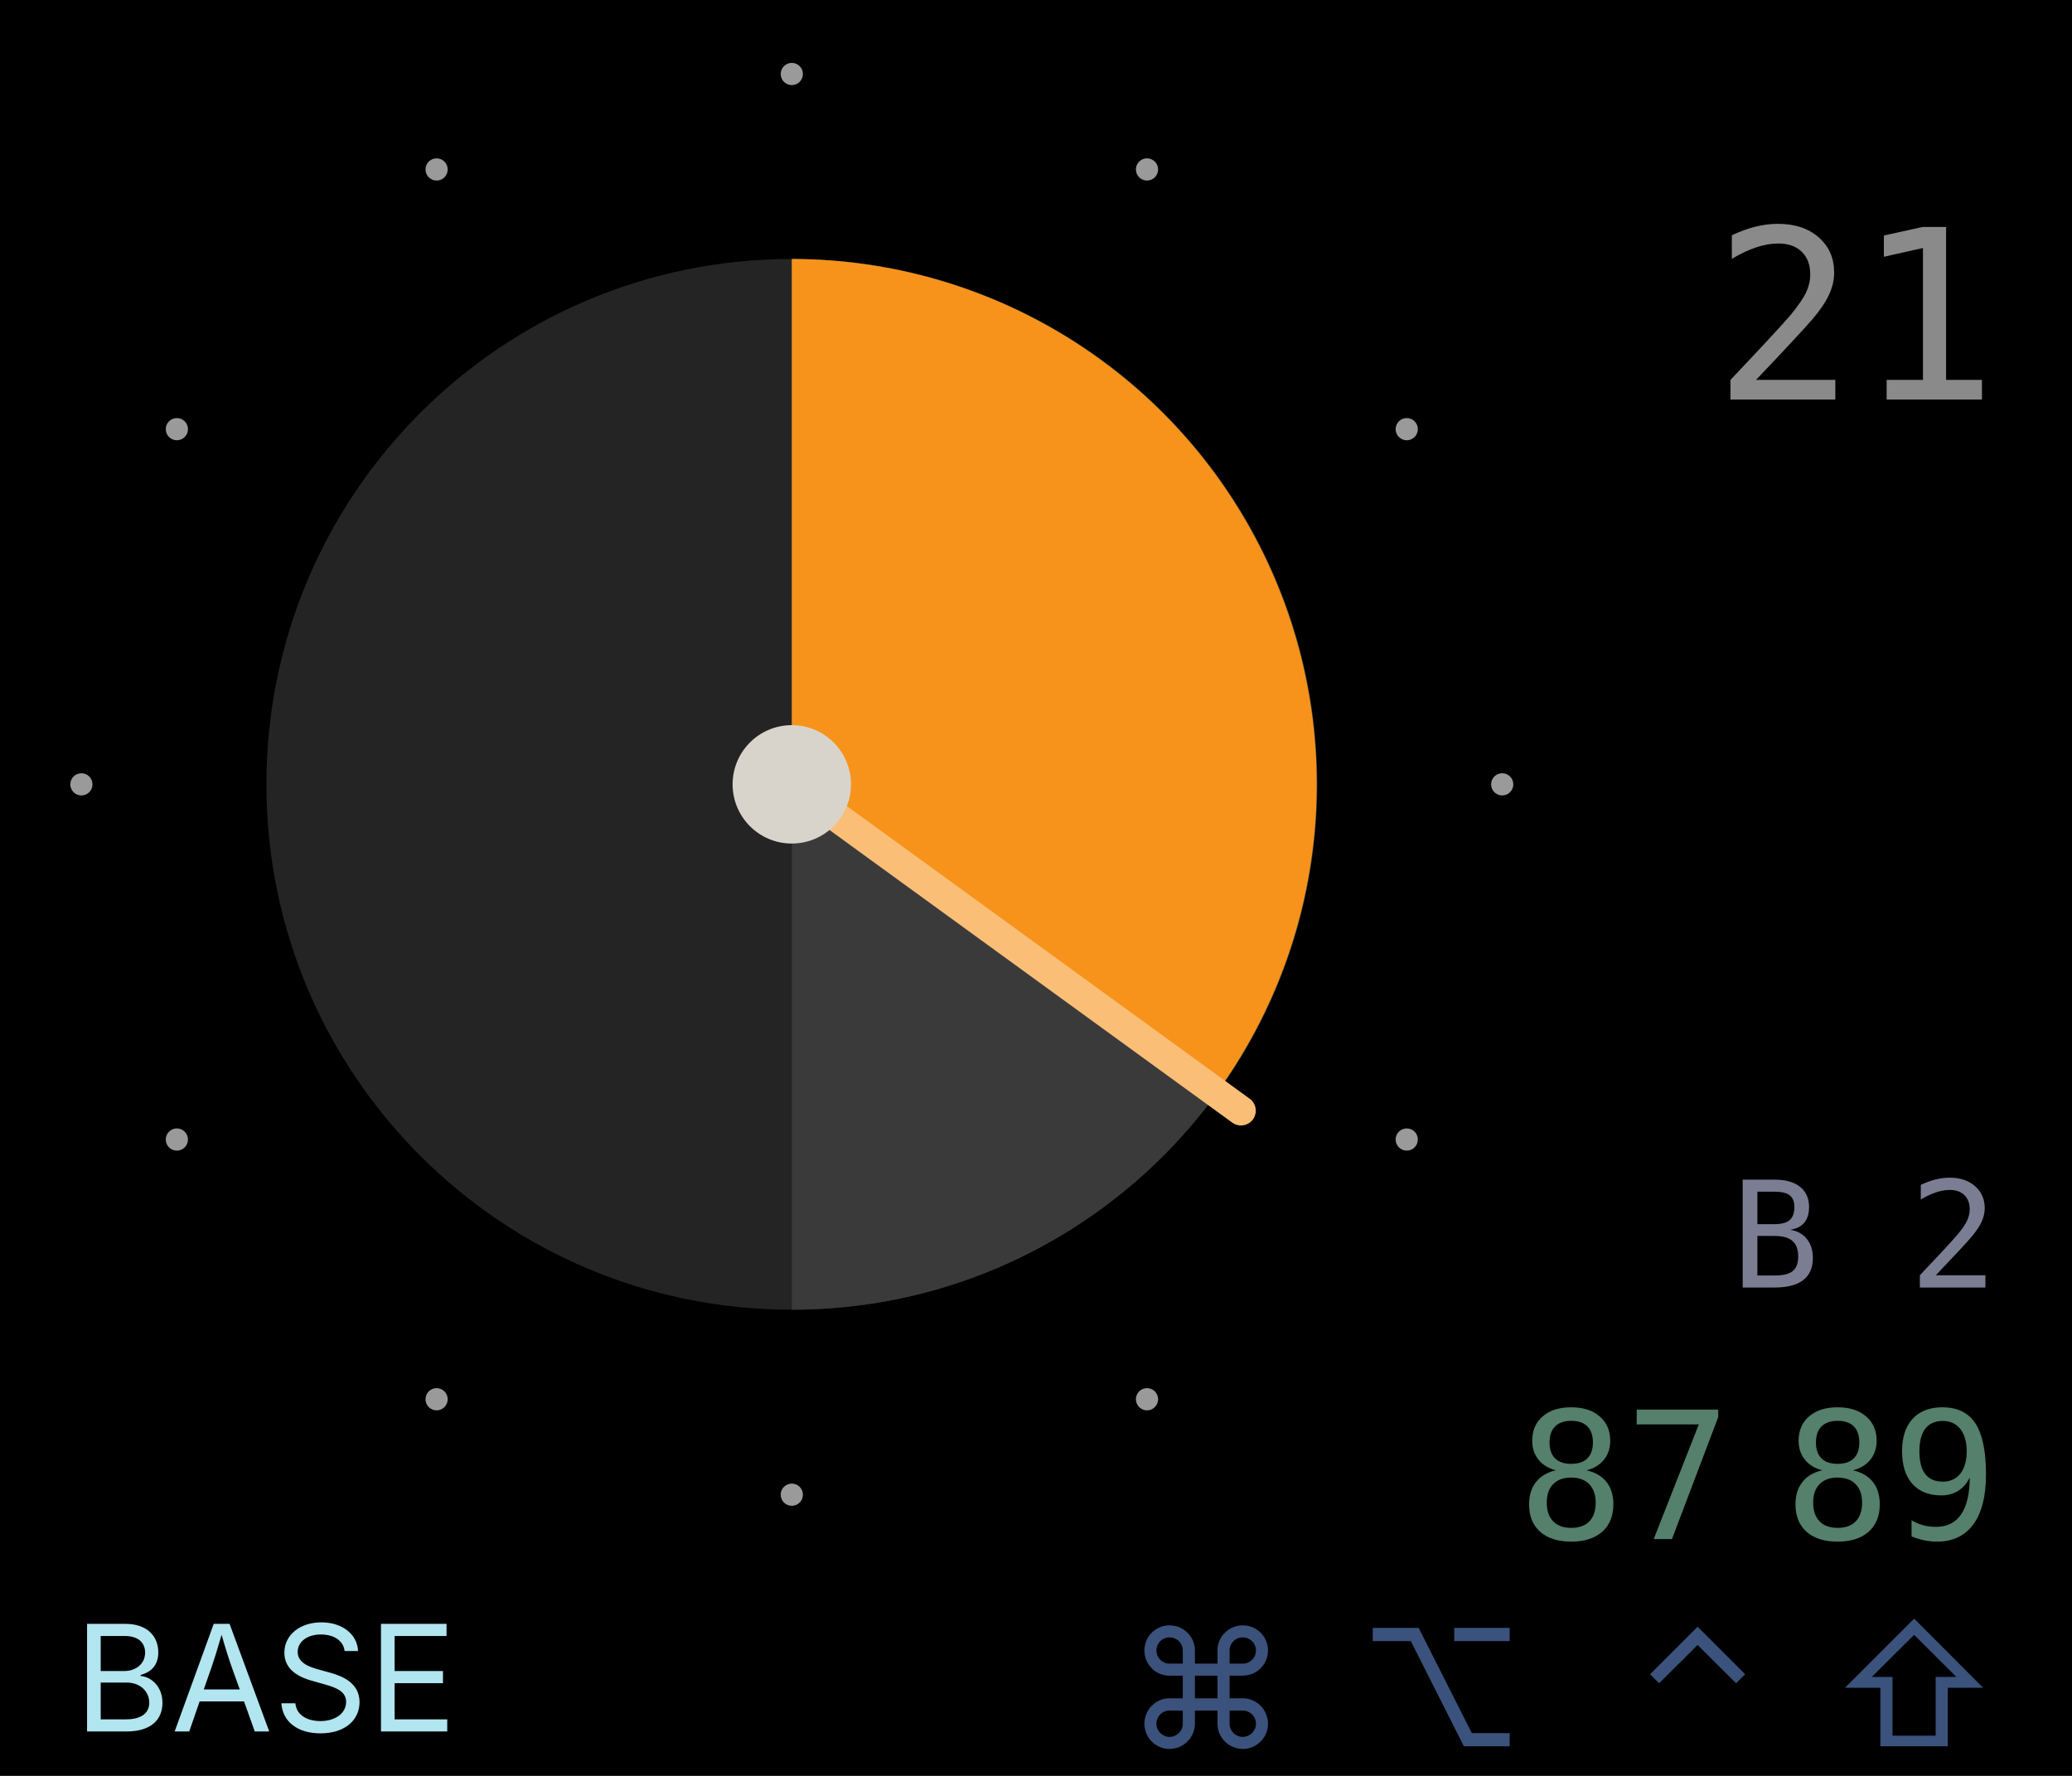
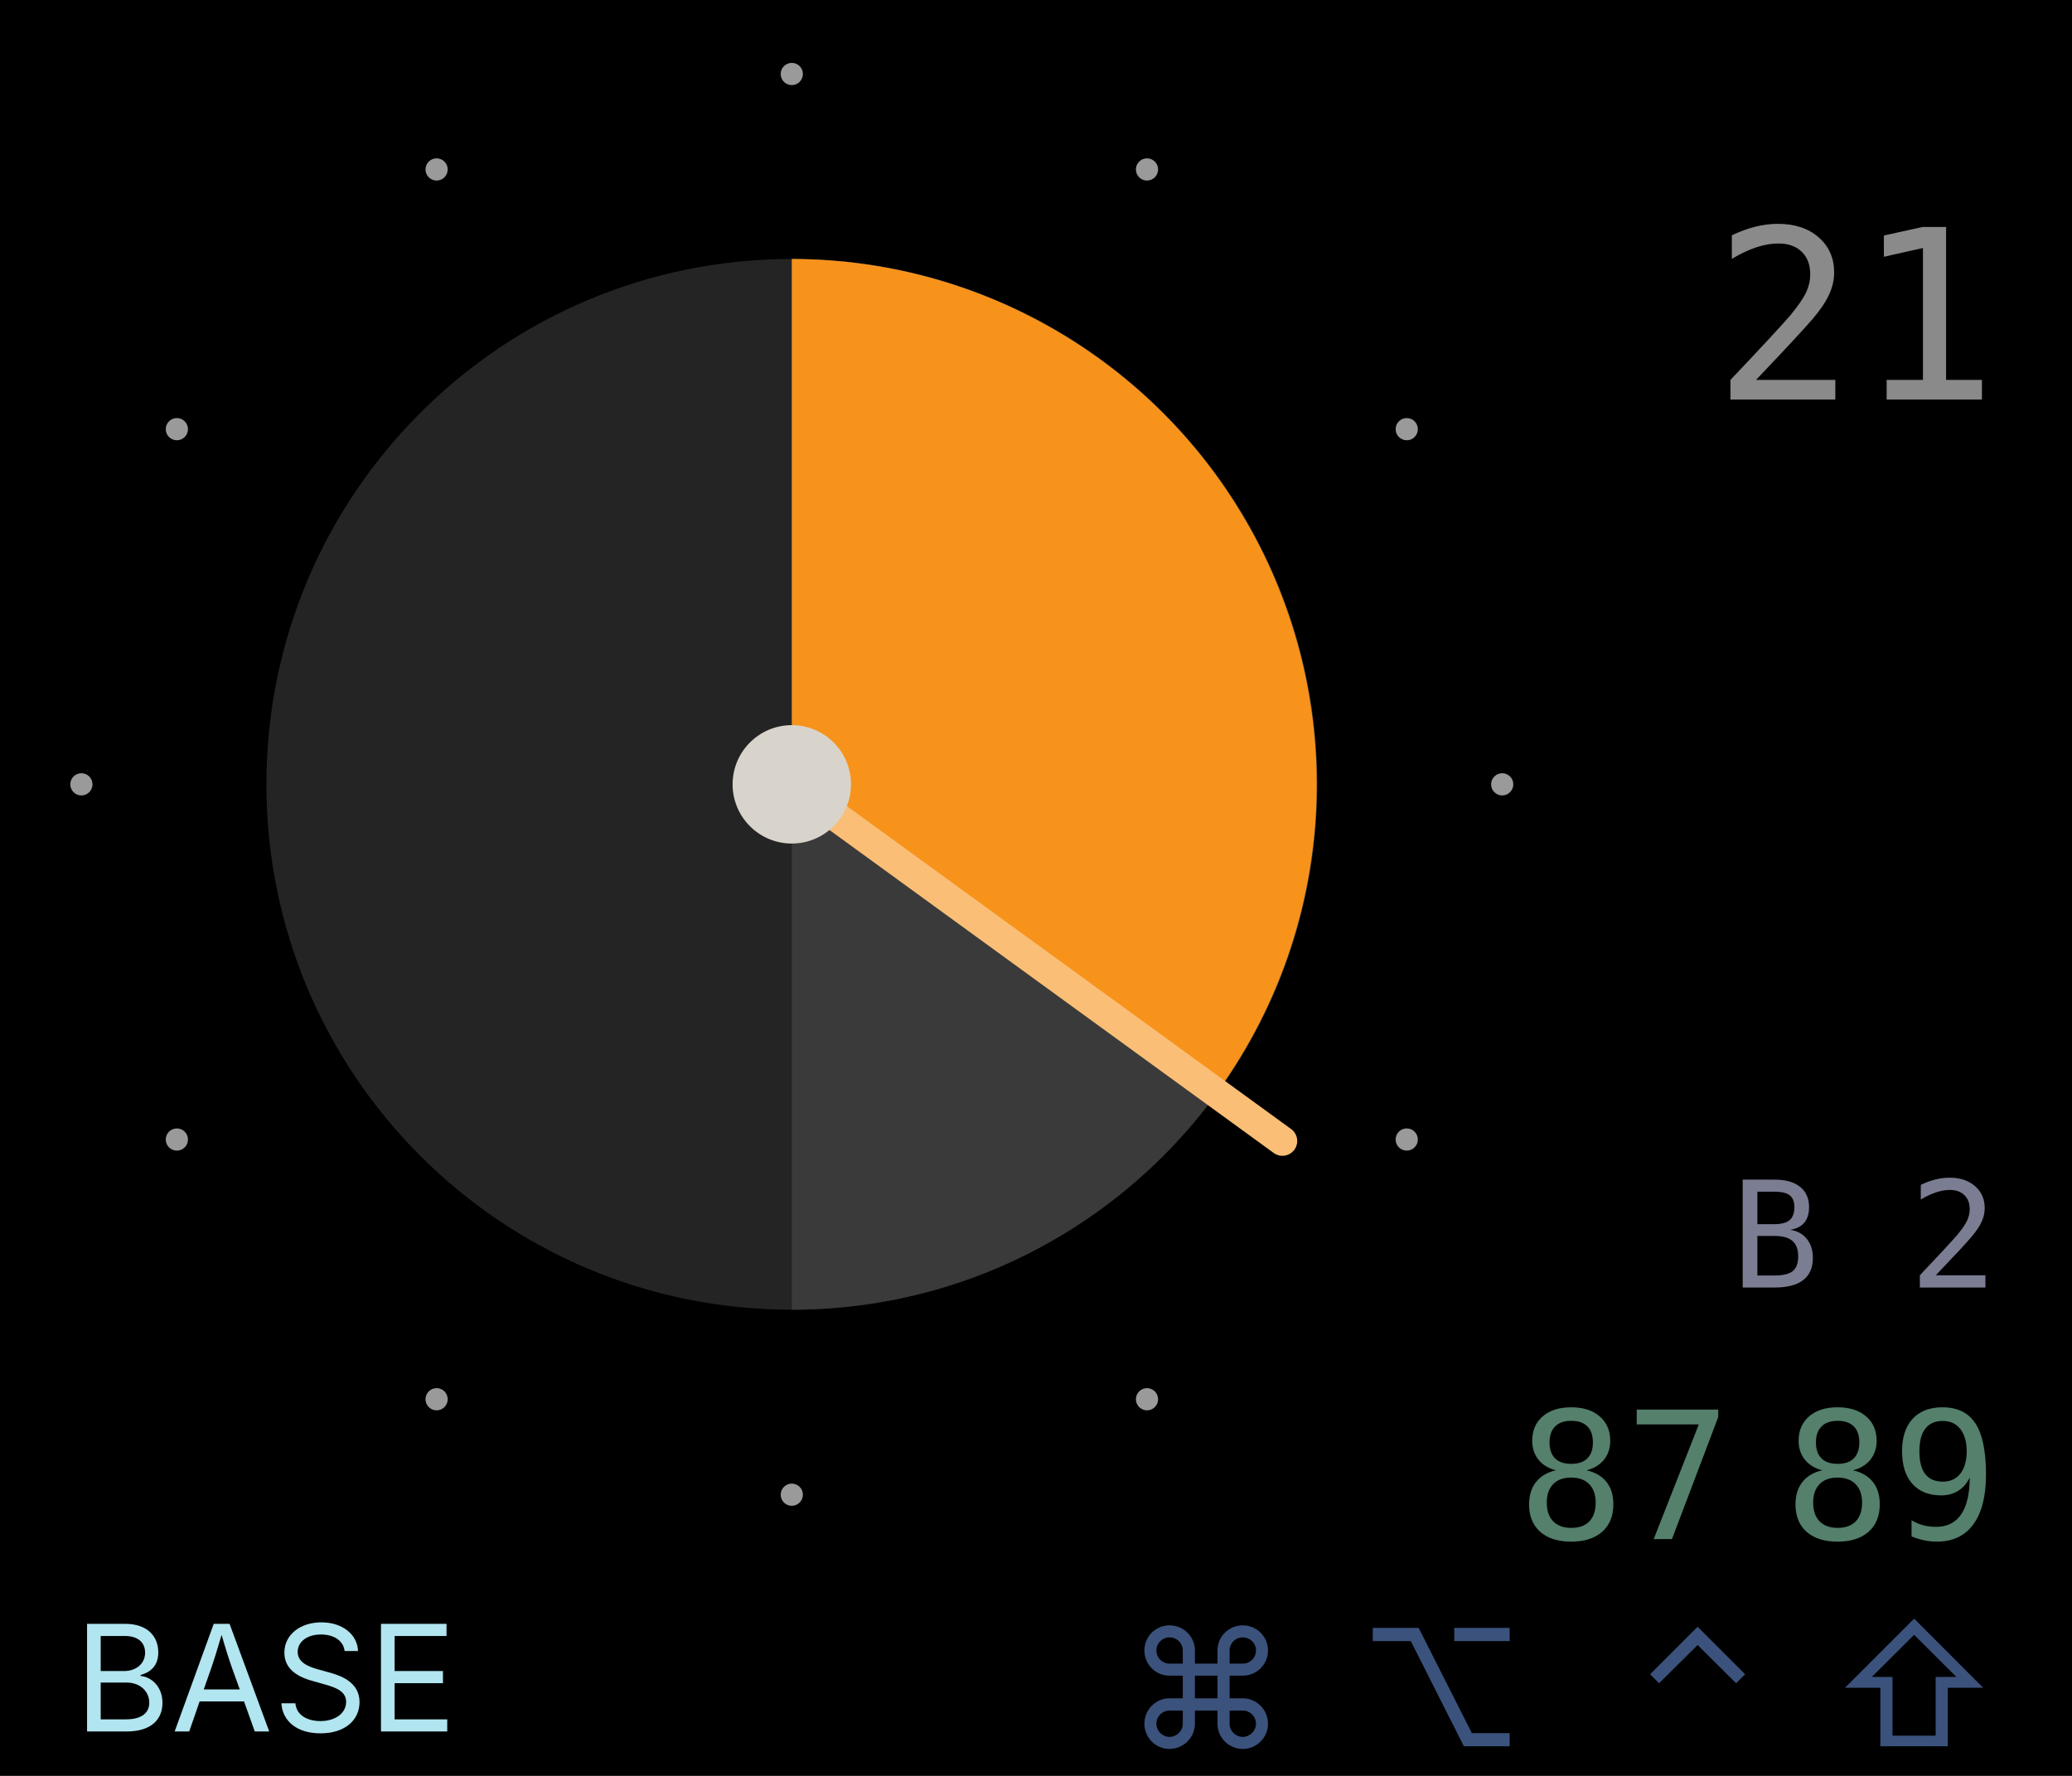
<svg xmlns="http://www.w3.org/2000/svg" width="560" height="480" viewBox="0 0 280 240" role="img" aria-label="Dial layout, 21 minutes remaining of a 60 minute face">
  <rect width="280" height="240" fill="#000000" />
  <circle cx="107.0" cy="10.0" r="1.5" fill="#9a9a9a" />
  <circle cx="155.0" cy="22.9" r="1.5" fill="#9a9a9a" />
  <circle cx="190.1" cy="58.0" r="1.5" fill="#9a9a9a" />
  <circle cx="203.0" cy="106.0" r="1.5" fill="#9a9a9a" />
  <circle cx="190.1" cy="154.0" r="1.5" fill="#9a9a9a" />
  <circle cx="155.0" cy="189.1" r="1.5" fill="#9a9a9a" />
  <circle cx="107.0" cy="202.0" r="1.5" fill="#9a9a9a" />
  <circle cx="59.0" cy="189.1" r="1.5" fill="#9a9a9a" />
  <circle cx="23.9" cy="154.0" r="1.5" fill="#9a9a9a" />
  <circle cx="11.0" cy="106.0" r="1.5" fill="#9a9a9a" />
  <circle cx="23.9" cy="58.0" r="1.5" fill="#9a9a9a" />
  <circle cx="59.0" cy="22.9" r="1.5" fill="#9a9a9a" />
  <circle cx="107" cy="106" r="71" fill="#242424" />
  <path d="M 107 106 L 107 35 A 71 71 0 0 1 107.0 177.0 Z" fill="#3a3a3a" />
  <path d="M 107 106 L 107 35 A 71 71 0 0 1 164.4 147.7 Z" fill="#f7931b" />
-   <line x1="107" y1="106" x2="167.7" y2="150.1" stroke="#fabe76" stroke-width="4" stroke-linecap="round" />
+   <line x1="107" y1="106" x2="173.3" y2="154.2" stroke="#fabe76" stroke-width="4" stroke-linecap="round" />
  <circle cx="107" cy="106" r="8" fill="#d8d4cc" />
  <text x="270" y="54" text-anchor="end" font-family="ui-monospace,'SF Mono',Menlo,Consolas,monospace" font-size="32" fill="#8a8a8a">21</text>
  <text x="270" y="174" text-anchor="end" font-family="ui-monospace,'SF Mono',Menlo,Consolas,monospace" font-size="20" fill="#7b7d93">B 2</text>
  <text x="234" y="208" text-anchor="end" font-family="ui-monospace,'SF Mono',Menlo,Consolas,monospace" font-size="24" fill="#54806c">87</text>
  <text x="270" y="208" text-anchor="end" font-family="ui-monospace,'SF Mono',Menlo,Consolas,monospace" font-size="24" fill="#54806c">89</text>
  <text x="10" y="234" font-family="Inter,'Helvetica Neue',Arial,sans-serif" font-size="20" fill="#b1e5f0">BASE</text>
  <text x="174" y="236" text-anchor="end" font-family="Inter,'Helvetica Neue',Arial,sans-serif" font-size="22" fill="#3b527c">⌘</text>
  <text x="206" y="236" text-anchor="end" font-family="Inter,'Helvetica Neue',Arial,sans-serif" font-size="22" fill="#3b527c">⌥</text>
  <text x="238" y="236" text-anchor="end" font-family="Inter,'Helvetica Neue',Arial,sans-serif" font-size="22" fill="#3b527c">⌃</text>
  <text x="270" y="236" text-anchor="end" font-family="Inter,'Helvetica Neue',Arial,sans-serif" font-size="22" fill="#3b527c">⇧</text>
</svg>
